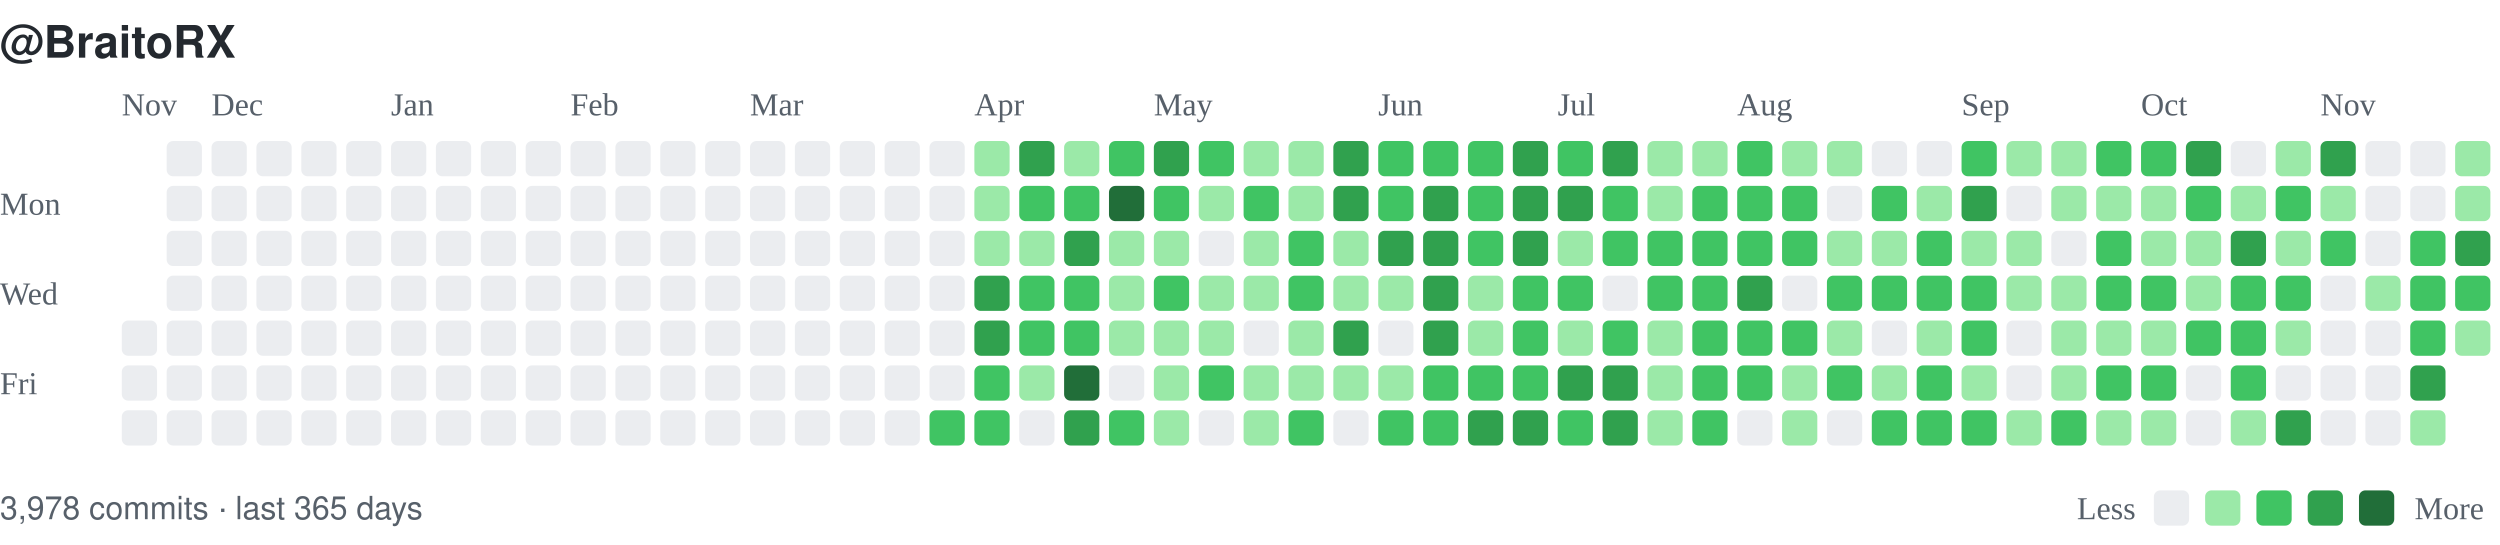
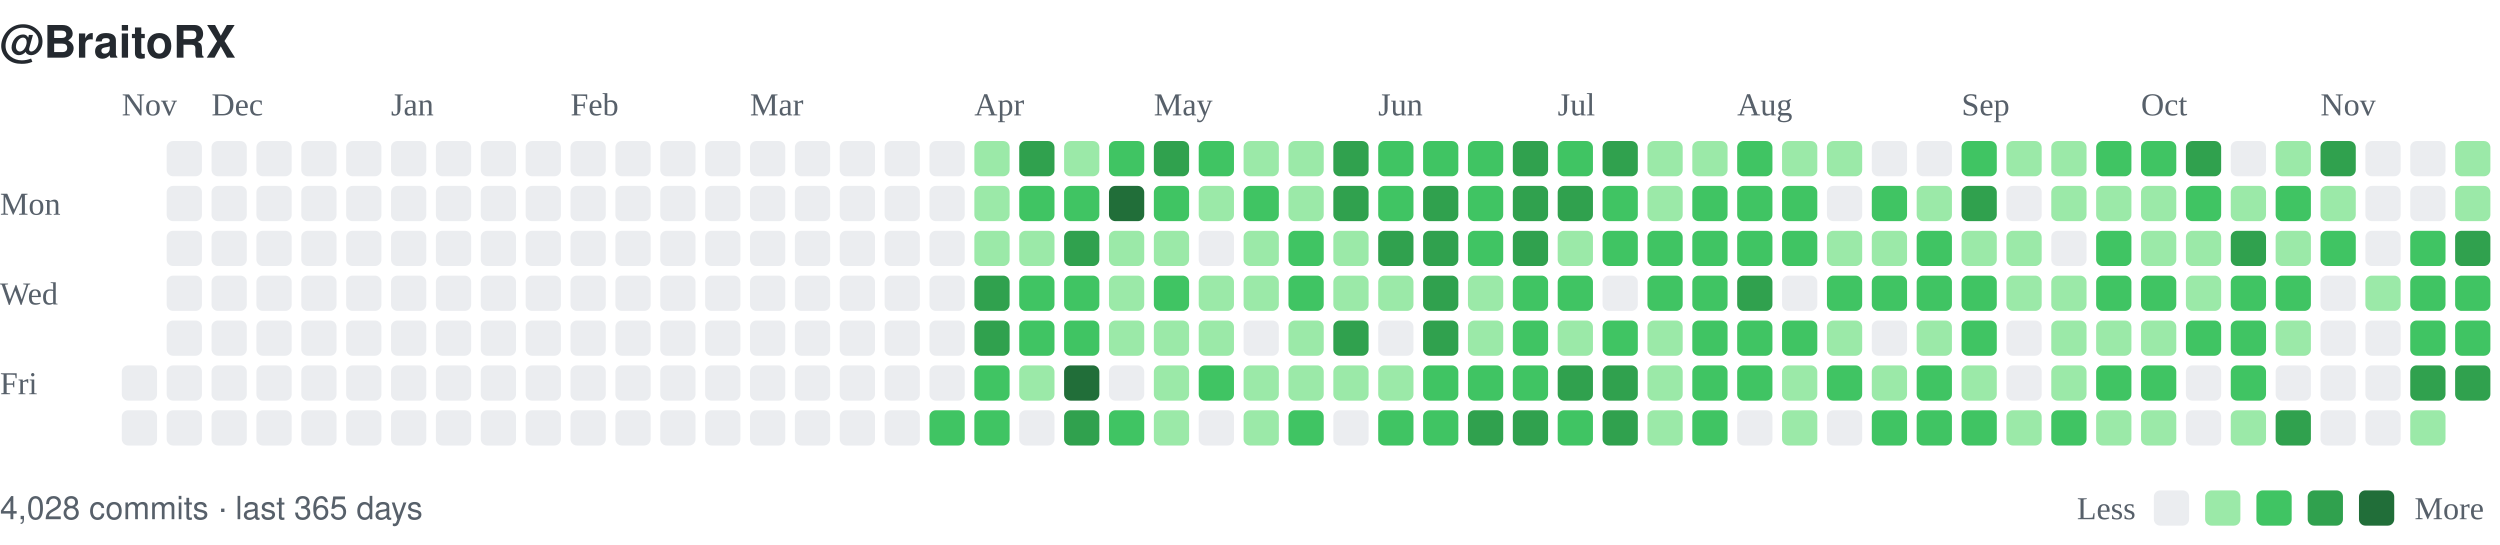
<svg xmlns="http://www.w3.org/2000/svg" width="780" height="170" viewBox="0 0 780 170" role="img">
  <text x="0" y="18" font-size="14" font-weight="600" fill="#24292f" font-family="ui-sans-serif,-apple-system,Segoe UI,Helvetica,Arial,sans-serif">@BraitoRX</text>
  <text x="0" y="67" font-size="10" fill="#57606a">Mon</text>
  <text x="0" y="95" font-size="10" fill="#57606a">Wed</text>
  <text x="0" y="123" font-size="10" fill="#57606a">Fri</text>
  <text x="38" y="36" font-size="10" fill="#57606a">Nov</text>
-   <rect x="38" y="100" width="11" height="11" rx="2" fill="#ebedf0" />
  <rect x="38" y="114" width="11" height="11" rx="2" fill="#ebedf0" />
  <rect x="38" y="128" width="11" height="11" rx="2" fill="#ebedf0" />
  <rect x="52" y="44" width="11" height="11" rx="2" fill="#ebedf0" />
  <rect x="52" y="58" width="11" height="11" rx="2" fill="#ebedf0" />
  <rect x="52" y="72" width="11" height="11" rx="2" fill="#ebedf0" />
  <rect x="52" y="86" width="11" height="11" rx="2" fill="#ebedf0" />
  <rect x="52" y="100" width="11" height="11" rx="2" fill="#ebedf0" />
  <rect x="52" y="114" width="11" height="11" rx="2" fill="#ebedf0" />
  <rect x="52" y="128" width="11" height="11" rx="2" fill="#ebedf0" />
  <text x="66" y="36" font-size="10" fill="#57606a">Dec</text>
  <rect x="66" y="44" width="11" height="11" rx="2" fill="#ebedf0" />
  <rect x="66" y="58" width="11" height="11" rx="2" fill="#ebedf0" />
  <rect x="66" y="72" width="11" height="11" rx="2" fill="#ebedf0" />
  <rect x="66" y="86" width="11" height="11" rx="2" fill="#ebedf0" />
  <rect x="66" y="100" width="11" height="11" rx="2" fill="#ebedf0" />
  <rect x="66" y="114" width="11" height="11" rx="2" fill="#ebedf0" />
  <rect x="66" y="128" width="11" height="11" rx="2" fill="#ebedf0" />
  <rect x="80" y="44" width="11" height="11" rx="2" fill="#ebedf0" />
  <rect x="80" y="58" width="11" height="11" rx="2" fill="#ebedf0" />
  <rect x="80" y="72" width="11" height="11" rx="2" fill="#ebedf0" />
  <rect x="80" y="86" width="11" height="11" rx="2" fill="#ebedf0" />
  <rect x="80" y="100" width="11" height="11" rx="2" fill="#ebedf0" />
  <rect x="80" y="114" width="11" height="11" rx="2" fill="#ebedf0" />
  <rect x="80" y="128" width="11" height="11" rx="2" fill="#ebedf0" />
  <rect x="94" y="44" width="11" height="11" rx="2" fill="#ebedf0" />
  <rect x="94" y="58" width="11" height="11" rx="2" fill="#ebedf0" />
  <rect x="94" y="72" width="11" height="11" rx="2" fill="#ebedf0" />
  <rect x="94" y="86" width="11" height="11" rx="2" fill="#ebedf0" />
  <rect x="94" y="100" width="11" height="11" rx="2" fill="#ebedf0" />
  <rect x="94" y="114" width="11" height="11" rx="2" fill="#ebedf0" />
  <rect x="94" y="128" width="11" height="11" rx="2" fill="#ebedf0" />
  <rect x="108" y="44" width="11" height="11" rx="2" fill="#ebedf0" />
  <rect x="108" y="58" width="11" height="11" rx="2" fill="#ebedf0" />
  <rect x="108" y="72" width="11" height="11" rx="2" fill="#ebedf0" />
  <rect x="108" y="86" width="11" height="11" rx="2" fill="#ebedf0" />
  <rect x="108" y="100" width="11" height="11" rx="2" fill="#ebedf0" />
  <rect x="108" y="114" width="11" height="11" rx="2" fill="#ebedf0" />
  <rect x="108" y="128" width="11" height="11" rx="2" fill="#ebedf0" />
  <text x="122" y="36" font-size="10" fill="#57606a">Jan</text>
  <rect x="122" y="44" width="11" height="11" rx="2" fill="#ebedf0" />
  <rect x="122" y="58" width="11" height="11" rx="2" fill="#ebedf0" />
  <rect x="122" y="72" width="11" height="11" rx="2" fill="#ebedf0" />
  <rect x="122" y="86" width="11" height="11" rx="2" fill="#ebedf0" />
  <rect x="122" y="100" width="11" height="11" rx="2" fill="#ebedf0" />
  <rect x="122" y="114" width="11" height="11" rx="2" fill="#ebedf0" />
  <rect x="122" y="128" width="11" height="11" rx="2" fill="#ebedf0" />
  <rect x="136" y="44" width="11" height="11" rx="2" fill="#ebedf0" />
  <rect x="136" y="58" width="11" height="11" rx="2" fill="#ebedf0" />
  <rect x="136" y="72" width="11" height="11" rx="2" fill="#ebedf0" />
  <rect x="136" y="86" width="11" height="11" rx="2" fill="#ebedf0" />
  <rect x="136" y="100" width="11" height="11" rx="2" fill="#ebedf0" />
  <rect x="136" y="114" width="11" height="11" rx="2" fill="#ebedf0" />
  <rect x="136" y="128" width="11" height="11" rx="2" fill="#ebedf0" />
  <rect x="150" y="44" width="11" height="11" rx="2" fill="#ebedf0" />
  <rect x="150" y="58" width="11" height="11" rx="2" fill="#ebedf0" />
  <rect x="150" y="72" width="11" height="11" rx="2" fill="#ebedf0" />
  <rect x="150" y="86" width="11" height="11" rx="2" fill="#ebedf0" />
  <rect x="150" y="100" width="11" height="11" rx="2" fill="#ebedf0" />
  <rect x="150" y="114" width="11" height="11" rx="2" fill="#ebedf0" />
  <rect x="150" y="128" width="11" height="11" rx="2" fill="#ebedf0" />
  <rect x="164" y="44" width="11" height="11" rx="2" fill="#ebedf0" />
  <rect x="164" y="58" width="11" height="11" rx="2" fill="#ebedf0" />
  <rect x="164" y="72" width="11" height="11" rx="2" fill="#ebedf0" />
  <rect x="164" y="86" width="11" height="11" rx="2" fill="#ebedf0" />
  <rect x="164" y="100" width="11" height="11" rx="2" fill="#ebedf0" />
  <rect x="164" y="114" width="11" height="11" rx="2" fill="#ebedf0" />
  <rect x="164" y="128" width="11" height="11" rx="2" fill="#ebedf0" />
  <text x="178" y="36" font-size="10" fill="#57606a">Feb</text>
  <rect x="178" y="44" width="11" height="11" rx="2" fill="#ebedf0" />
  <rect x="178" y="58" width="11" height="11" rx="2" fill="#ebedf0" />
  <rect x="178" y="72" width="11" height="11" rx="2" fill="#ebedf0" />
  <rect x="178" y="86" width="11" height="11" rx="2" fill="#ebedf0" />
  <rect x="178" y="100" width="11" height="11" rx="2" fill="#ebedf0" />
  <rect x="178" y="114" width="11" height="11" rx="2" fill="#ebedf0" />
  <rect x="178" y="128" width="11" height="11" rx="2" fill="#ebedf0" />
  <rect x="192" y="44" width="11" height="11" rx="2" fill="#ebedf0" />
  <rect x="192" y="58" width="11" height="11" rx="2" fill="#ebedf0" />
  <rect x="192" y="72" width="11" height="11" rx="2" fill="#ebedf0" />
  <rect x="192" y="86" width="11" height="11" rx="2" fill="#ebedf0" />
  <rect x="192" y="100" width="11" height="11" rx="2" fill="#ebedf0" />
  <rect x="192" y="114" width="11" height="11" rx="2" fill="#ebedf0" />
  <rect x="192" y="128" width="11" height="11" rx="2" fill="#ebedf0" />
  <rect x="206" y="44" width="11" height="11" rx="2" fill="#ebedf0" />
  <rect x="206" y="58" width="11" height="11" rx="2" fill="#ebedf0" />
  <rect x="206" y="72" width="11" height="11" rx="2" fill="#ebedf0" />
  <rect x="206" y="86" width="11" height="11" rx="2" fill="#ebedf0" />
  <rect x="206" y="100" width="11" height="11" rx="2" fill="#ebedf0" />
  <rect x="206" y="114" width="11" height="11" rx="2" fill="#ebedf0" />
  <rect x="206" y="128" width="11" height="11" rx="2" fill="#ebedf0" />
  <rect x="220" y="44" width="11" height="11" rx="2" fill="#ebedf0" />
  <rect x="220" y="58" width="11" height="11" rx="2" fill="#ebedf0" />
  <rect x="220" y="72" width="11" height="11" rx="2" fill="#ebedf0" />
  <rect x="220" y="86" width="11" height="11" rx="2" fill="#ebedf0" />
  <rect x="220" y="100" width="11" height="11" rx="2" fill="#ebedf0" />
  <rect x="220" y="114" width="11" height="11" rx="2" fill="#ebedf0" />
  <rect x="220" y="128" width="11" height="11" rx="2" fill="#ebedf0" />
  <text x="234" y="36" font-size="10" fill="#57606a">Mar</text>
  <rect x="234" y="44" width="11" height="11" rx="2" fill="#ebedf0" />
  <rect x="234" y="58" width="11" height="11" rx="2" fill="#ebedf0" />
  <rect x="234" y="72" width="11" height="11" rx="2" fill="#ebedf0" />
  <rect x="234" y="86" width="11" height="11" rx="2" fill="#ebedf0" />
  <rect x="234" y="100" width="11" height="11" rx="2" fill="#ebedf0" />
  <rect x="234" y="114" width="11" height="11" rx="2" fill="#ebedf0" />
  <rect x="234" y="128" width="11" height="11" rx="2" fill="#ebedf0" />
  <rect x="248" y="44" width="11" height="11" rx="2" fill="#ebedf0" />
  <rect x="248" y="58" width="11" height="11" rx="2" fill="#ebedf0" />
  <rect x="248" y="72" width="11" height="11" rx="2" fill="#ebedf0" />
  <rect x="248" y="86" width="11" height="11" rx="2" fill="#ebedf0" />
  <rect x="248" y="100" width="11" height="11" rx="2" fill="#ebedf0" />
  <rect x="248" y="114" width="11" height="11" rx="2" fill="#ebedf0" />
  <rect x="248" y="128" width="11" height="11" rx="2" fill="#ebedf0" />
  <rect x="262" y="44" width="11" height="11" rx="2" fill="#ebedf0" />
  <rect x="262" y="58" width="11" height="11" rx="2" fill="#ebedf0" />
  <rect x="262" y="72" width="11" height="11" rx="2" fill="#ebedf0" />
  <rect x="262" y="86" width="11" height="11" rx="2" fill="#ebedf0" />
  <rect x="262" y="100" width="11" height="11" rx="2" fill="#ebedf0" />
  <rect x="262" y="114" width="11" height="11" rx="2" fill="#ebedf0" />
  <rect x="262" y="128" width="11" height="11" rx="2" fill="#ebedf0" />
  <rect x="276" y="44" width="11" height="11" rx="2" fill="#ebedf0" />
  <rect x="276" y="58" width="11" height="11" rx="2" fill="#ebedf0" />
  <rect x="276" y="72" width="11" height="11" rx="2" fill="#ebedf0" />
  <rect x="276" y="86" width="11" height="11" rx="2" fill="#ebedf0" />
  <rect x="276" y="100" width="11" height="11" rx="2" fill="#ebedf0" />
  <rect x="276" y="114" width="11" height="11" rx="2" fill="#ebedf0" />
  <rect x="276" y="128" width="11" height="11" rx="2" fill="#ebedf0" />
  <rect x="290" y="44" width="11" height="11" rx="2" fill="#ebedf0" />
  <rect x="290" y="58" width="11" height="11" rx="2" fill="#ebedf0" />
  <rect x="290" y="72" width="11" height="11" rx="2" fill="#ebedf0" />
  <rect x="290" y="86" width="11" height="11" rx="2" fill="#ebedf0" />
  <rect x="290" y="100" width="11" height="11" rx="2" fill="#ebedf0" />
  <rect x="290" y="114" width="11" height="11" rx="2" fill="#ebedf0" />
  <rect x="290" y="128" width="11" height="11" rx="2" fill="#40c463" />
  <text x="304" y="36" font-size="10" fill="#57606a">Apr</text>
  <rect x="304" y="44" width="11" height="11" rx="2" fill="#9be9a8" />
  <rect x="304" y="58" width="11" height="11" rx="2" fill="#9be9a8" />
  <rect x="304" y="72" width="11" height="11" rx="2" fill="#9be9a8" />
  <rect x="304" y="86" width="11" height="11" rx="2" fill="#30a14e" />
  <rect x="304" y="100" width="11" height="11" rx="2" fill="#30a14e" />
  <rect x="304" y="114" width="11" height="11" rx="2" fill="#40c463" />
  <rect x="304" y="128" width="11" height="11" rx="2" fill="#40c463" />
  <rect x="318" y="44" width="11" height="11" rx="2" fill="#30a14e" />
  <rect x="318" y="58" width="11" height="11" rx="2" fill="#40c463" />
  <rect x="318" y="72" width="11" height="11" rx="2" fill="#9be9a8" />
  <rect x="318" y="86" width="11" height="11" rx="2" fill="#40c463" />
  <rect x="318" y="100" width="11" height="11" rx="2" fill="#40c463" />
  <rect x="318" y="114" width="11" height="11" rx="2" fill="#9be9a8" />
  <rect x="318" y="128" width="11" height="11" rx="2" fill="#ebedf0" />
  <rect x="332" y="44" width="11" height="11" rx="2" fill="#9be9a8" />
  <rect x="332" y="58" width="11" height="11" rx="2" fill="#40c463" />
  <rect x="332" y="72" width="11" height="11" rx="2" fill="#30a14e" />
  <rect x="332" y="86" width="11" height="11" rx="2" fill="#40c463" />
  <rect x="332" y="100" width="11" height="11" rx="2" fill="#40c463" />
  <rect x="332" y="114" width="11" height="11" rx="2" fill="#216e39" />
  <rect x="332" y="128" width="11" height="11" rx="2" fill="#30a14e" />
  <rect x="346" y="44" width="11" height="11" rx="2" fill="#40c463" />
  <rect x="346" y="58" width="11" height="11" rx="2" fill="#216e39" />
  <rect x="346" y="72" width="11" height="11" rx="2" fill="#9be9a8" />
  <rect x="346" y="86" width="11" height="11" rx="2" fill="#9be9a8" />
  <rect x="346" y="100" width="11" height="11" rx="2" fill="#9be9a8" />
  <rect x="346" y="114" width="11" height="11" rx="2" fill="#ebedf0" />
  <rect x="346" y="128" width="11" height="11" rx="2" fill="#40c463" />
  <text x="360" y="36" font-size="10" fill="#57606a">May</text>
  <rect x="360" y="44" width="11" height="11" rx="2" fill="#30a14e" />
  <rect x="360" y="58" width="11" height="11" rx="2" fill="#40c463" />
  <rect x="360" y="72" width="11" height="11" rx="2" fill="#9be9a8" />
  <rect x="360" y="86" width="11" height="11" rx="2" fill="#40c463" />
  <rect x="360" y="100" width="11" height="11" rx="2" fill="#9be9a8" />
  <rect x="360" y="114" width="11" height="11" rx="2" fill="#9be9a8" />
  <rect x="360" y="128" width="11" height="11" rx="2" fill="#9be9a8" />
  <rect x="374" y="44" width="11" height="11" rx="2" fill="#40c463" />
  <rect x="374" y="58" width="11" height="11" rx="2" fill="#9be9a8" />
  <rect x="374" y="72" width="11" height="11" rx="2" fill="#ebedf0" />
  <rect x="374" y="86" width="11" height="11" rx="2" fill="#9be9a8" />
  <rect x="374" y="100" width="11" height="11" rx="2" fill="#9be9a8" />
  <rect x="374" y="114" width="11" height="11" rx="2" fill="#40c463" />
  <rect x="374" y="128" width="11" height="11" rx="2" fill="#ebedf0" />
  <rect x="388" y="44" width="11" height="11" rx="2" fill="#9be9a8" />
  <rect x="388" y="58" width="11" height="11" rx="2" fill="#40c463" />
  <rect x="388" y="72" width="11" height="11" rx="2" fill="#9be9a8" />
  <rect x="388" y="86" width="11" height="11" rx="2" fill="#9be9a8" />
  <rect x="388" y="100" width="11" height="11" rx="2" fill="#ebedf0" />
  <rect x="388" y="114" width="11" height="11" rx="2" fill="#9be9a8" />
  <rect x="388" y="128" width="11" height="11" rx="2" fill="#9be9a8" />
  <rect x="402" y="44" width="11" height="11" rx="2" fill="#9be9a8" />
  <rect x="402" y="58" width="11" height="11" rx="2" fill="#9be9a8" />
  <rect x="402" y="72" width="11" height="11" rx="2" fill="#40c463" />
  <rect x="402" y="86" width="11" height="11" rx="2" fill="#40c463" />
  <rect x="402" y="100" width="11" height="11" rx="2" fill="#9be9a8" />
  <rect x="402" y="114" width="11" height="11" rx="2" fill="#9be9a8" />
  <rect x="402" y="128" width="11" height="11" rx="2" fill="#40c463" />
  <rect x="416" y="44" width="11" height="11" rx="2" fill="#30a14e" />
  <rect x="416" y="58" width="11" height="11" rx="2" fill="#30a14e" />
  <rect x="416" y="72" width="11" height="11" rx="2" fill="#9be9a8" />
  <rect x="416" y="86" width="11" height="11" rx="2" fill="#9be9a8" />
  <rect x="416" y="100" width="11" height="11" rx="2" fill="#30a14e" />
  <rect x="416" y="114" width="11" height="11" rx="2" fill="#9be9a8" />
  <rect x="416" y="128" width="11" height="11" rx="2" fill="#ebedf0" />
  <text x="430" y="36" font-size="10" fill="#57606a">Jun</text>
  <rect x="430" y="44" width="11" height="11" rx="2" fill="#40c463" />
  <rect x="430" y="58" width="11" height="11" rx="2" fill="#40c463" />
  <rect x="430" y="72" width="11" height="11" rx="2" fill="#30a14e" />
  <rect x="430" y="86" width="11" height="11" rx="2" fill="#9be9a8" />
  <rect x="430" y="100" width="11" height="11" rx="2" fill="#ebedf0" />
  <rect x="430" y="114" width="11" height="11" rx="2" fill="#9be9a8" />
  <rect x="430" y="128" width="11" height="11" rx="2" fill="#40c463" />
  <rect x="444" y="44" width="11" height="11" rx="2" fill="#40c463" />
  <rect x="444" y="58" width="11" height="11" rx="2" fill="#30a14e" />
  <rect x="444" y="72" width="11" height="11" rx="2" fill="#30a14e" />
  <rect x="444" y="86" width="11" height="11" rx="2" fill="#30a14e" />
  <rect x="444" y="100" width="11" height="11" rx="2" fill="#30a14e" />
  <rect x="444" y="114" width="11" height="11" rx="2" fill="#40c463" />
  <rect x="444" y="128" width="11" height="11" rx="2" fill="#40c463" />
  <rect x="458" y="44" width="11" height="11" rx="2" fill="#40c463" />
  <rect x="458" y="58" width="11" height="11" rx="2" fill="#40c463" />
  <rect x="458" y="72" width="11" height="11" rx="2" fill="#40c463" />
  <rect x="458" y="86" width="11" height="11" rx="2" fill="#9be9a8" />
  <rect x="458" y="100" width="11" height="11" rx="2" fill="#9be9a8" />
  <rect x="458" y="114" width="11" height="11" rx="2" fill="#40c463" />
  <rect x="458" y="128" width="11" height="11" rx="2" fill="#30a14e" />
  <rect x="472" y="44" width="11" height="11" rx="2" fill="#30a14e" />
  <rect x="472" y="58" width="11" height="11" rx="2" fill="#30a14e" />
  <rect x="472" y="72" width="11" height="11" rx="2" fill="#30a14e" />
  <rect x="472" y="86" width="11" height="11" rx="2" fill="#40c463" />
  <rect x="472" y="100" width="11" height="11" rx="2" fill="#40c463" />
  <rect x="472" y="114" width="11" height="11" rx="2" fill="#40c463" />
  <rect x="472" y="128" width="11" height="11" rx="2" fill="#30a14e" />
  <text x="486" y="36" font-size="10" fill="#57606a">Jul</text>
  <rect x="486" y="44" width="11" height="11" rx="2" fill="#40c463" />
  <rect x="486" y="58" width="11" height="11" rx="2" fill="#30a14e" />
  <rect x="486" y="72" width="11" height="11" rx="2" fill="#9be9a8" />
  <rect x="486" y="86" width="11" height="11" rx="2" fill="#40c463" />
  <rect x="486" y="100" width="11" height="11" rx="2" fill="#9be9a8" />
  <rect x="486" y="114" width="11" height="11" rx="2" fill="#30a14e" />
  <rect x="486" y="128" width="11" height="11" rx="2" fill="#40c463" />
  <rect x="500" y="44" width="11" height="11" rx="2" fill="#30a14e" />
  <rect x="500" y="58" width="11" height="11" rx="2" fill="#40c463" />
  <rect x="500" y="72" width="11" height="11" rx="2" fill="#40c463" />
  <rect x="500" y="86" width="11" height="11" rx="2" fill="#ebedf0" />
  <rect x="500" y="100" width="11" height="11" rx="2" fill="#40c463" />
  <rect x="500" y="114" width="11" height="11" rx="2" fill="#30a14e" />
  <rect x="500" y="128" width="11" height="11" rx="2" fill="#30a14e" />
  <rect x="514" y="44" width="11" height="11" rx="2" fill="#9be9a8" />
  <rect x="514" y="58" width="11" height="11" rx="2" fill="#9be9a8" />
  <rect x="514" y="72" width="11" height="11" rx="2" fill="#40c463" />
  <rect x="514" y="86" width="11" height="11" rx="2" fill="#40c463" />
  <rect x="514" y="100" width="11" height="11" rx="2" fill="#9be9a8" />
  <rect x="514" y="114" width="11" height="11" rx="2" fill="#9be9a8" />
  <rect x="514" y="128" width="11" height="11" rx="2" fill="#9be9a8" />
  <rect x="528" y="44" width="11" height="11" rx="2" fill="#9be9a8" />
  <rect x="528" y="58" width="11" height="11" rx="2" fill="#40c463" />
  <rect x="528" y="72" width="11" height="11" rx="2" fill="#40c463" />
  <rect x="528" y="86" width="11" height="11" rx="2" fill="#40c463" />
  <rect x="528" y="100" width="11" height="11" rx="2" fill="#40c463" />
  <rect x="528" y="114" width="11" height="11" rx="2" fill="#40c463" />
  <rect x="528" y="128" width="11" height="11" rx="2" fill="#40c463" />
  <text x="542" y="36" font-size="10" fill="#57606a">Aug</text>
  <rect x="542" y="44" width="11" height="11" rx="2" fill="#40c463" />
  <rect x="542" y="58" width="11" height="11" rx="2" fill="#40c463" />
  <rect x="542" y="72" width="11" height="11" rx="2" fill="#40c463" />
  <rect x="542" y="86" width="11" height="11" rx="2" fill="#30a14e" />
  <rect x="542" y="100" width="11" height="11" rx="2" fill="#40c463" />
  <rect x="542" y="114" width="11" height="11" rx="2" fill="#40c463" />
  <rect x="542" y="128" width="11" height="11" rx="2" fill="#ebedf0" />
  <rect x="556" y="44" width="11" height="11" rx="2" fill="#9be9a8" />
  <rect x="556" y="58" width="11" height="11" rx="2" fill="#40c463" />
  <rect x="556" y="72" width="11" height="11" rx="2" fill="#40c463" />
  <rect x="556" y="86" width="11" height="11" rx="2" fill="#ebedf0" />
  <rect x="556" y="100" width="11" height="11" rx="2" fill="#40c463" />
  <rect x="556" y="114" width="11" height="11" rx="2" fill="#9be9a8" />
  <rect x="556" y="128" width="11" height="11" rx="2" fill="#9be9a8" />
  <rect x="570" y="44" width="11" height="11" rx="2" fill="#9be9a8" />
  <rect x="570" y="58" width="11" height="11" rx="2" fill="#ebedf0" />
  <rect x="570" y="72" width="11" height="11" rx="2" fill="#9be9a8" />
  <rect x="570" y="86" width="11" height="11" rx="2" fill="#40c463" />
  <rect x="570" y="100" width="11" height="11" rx="2" fill="#9be9a8" />
  <rect x="570" y="114" width="11" height="11" rx="2" fill="#40c463" />
  <rect x="570" y="128" width="11" height="11" rx="2" fill="#ebedf0" />
  <rect x="584" y="44" width="11" height="11" rx="2" fill="#ebedf0" />
  <rect x="584" y="58" width="11" height="11" rx="2" fill="#40c463" />
  <rect x="584" y="72" width="11" height="11" rx="2" fill="#9be9a8" />
  <rect x="584" y="86" width="11" height="11" rx="2" fill="#40c463" />
  <rect x="584" y="100" width="11" height="11" rx="2" fill="#ebedf0" />
  <rect x="584" y="114" width="11" height="11" rx="2" fill="#9be9a8" />
  <rect x="584" y="128" width="11" height="11" rx="2" fill="#40c463" />
  <rect x="598" y="44" width="11" height="11" rx="2" fill="#ebedf0" />
  <rect x="598" y="58" width="11" height="11" rx="2" fill="#9be9a8" />
  <rect x="598" y="72" width="11" height="11" rx="2" fill="#40c463" />
  <rect x="598" y="86" width="11" height="11" rx="2" fill="#40c463" />
  <rect x="598" y="100" width="11" height="11" rx="2" fill="#9be9a8" />
  <rect x="598" y="114" width="11" height="11" rx="2" fill="#40c463" />
  <rect x="598" y="128" width="11" height="11" rx="2" fill="#40c463" />
  <text x="612" y="36" font-size="10" fill="#57606a">Sep</text>
  <rect x="612" y="44" width="11" height="11" rx="2" fill="#40c463" />
  <rect x="612" y="58" width="11" height="11" rx="2" fill="#30a14e" />
  <rect x="612" y="72" width="11" height="11" rx="2" fill="#9be9a8" />
  <rect x="612" y="86" width="11" height="11" rx="2" fill="#40c463" />
  <rect x="612" y="100" width="11" height="11" rx="2" fill="#40c463" />
  <rect x="612" y="114" width="11" height="11" rx="2" fill="#9be9a8" />
  <rect x="612" y="128" width="11" height="11" rx="2" fill="#40c463" />
  <rect x="626" y="44" width="11" height="11" rx="2" fill="#9be9a8" />
  <rect x="626" y="58" width="11" height="11" rx="2" fill="#ebedf0" />
  <rect x="626" y="72" width="11" height="11" rx="2" fill="#9be9a8" />
  <rect x="626" y="86" width="11" height="11" rx="2" fill="#9be9a8" />
  <rect x="626" y="100" width="11" height="11" rx="2" fill="#ebedf0" />
  <rect x="626" y="114" width="11" height="11" rx="2" fill="#ebedf0" />
  <rect x="626" y="128" width="11" height="11" rx="2" fill="#9be9a8" />
  <rect x="640" y="44" width="11" height="11" rx="2" fill="#9be9a8" />
  <rect x="640" y="58" width="11" height="11" rx="2" fill="#9be9a8" />
  <rect x="640" y="72" width="11" height="11" rx="2" fill="#ebedf0" />
  <rect x="640" y="86" width="11" height="11" rx="2" fill="#9be9a8" />
  <rect x="640" y="100" width="11" height="11" rx="2" fill="#9be9a8" />
  <rect x="640" y="114" width="11" height="11" rx="2" fill="#9be9a8" />
  <rect x="640" y="128" width="11" height="11" rx="2" fill="#40c463" />
  <rect x="654" y="44" width="11" height="11" rx="2" fill="#40c463" />
  <rect x="654" y="58" width="11" height="11" rx="2" fill="#9be9a8" />
  <rect x="654" y="72" width="11" height="11" rx="2" fill="#40c463" />
  <rect x="654" y="86" width="11" height="11" rx="2" fill="#40c463" />
  <rect x="654" y="100" width="11" height="11" rx="2" fill="#9be9a8" />
  <rect x="654" y="114" width="11" height="11" rx="2" fill="#40c463" />
  <rect x="654" y="128" width="11" height="11" rx="2" fill="#9be9a8" />
  <text x="668" y="36" font-size="10" fill="#57606a">Oct</text>
  <rect x="668" y="44" width="11" height="11" rx="2" fill="#40c463" />
  <rect x="668" y="58" width="11" height="11" rx="2" fill="#9be9a8" />
  <rect x="668" y="72" width="11" height="11" rx="2" fill="#9be9a8" />
  <rect x="668" y="86" width="11" height="11" rx="2" fill="#40c463" />
  <rect x="668" y="100" width="11" height="11" rx="2" fill="#9be9a8" />
  <rect x="668" y="114" width="11" height="11" rx="2" fill="#40c463" />
  <rect x="668" y="128" width="11" height="11" rx="2" fill="#9be9a8" />
  <rect x="682" y="44" width="11" height="11" rx="2" fill="#30a14e" />
  <rect x="682" y="58" width="11" height="11" rx="2" fill="#40c463" />
  <rect x="682" y="72" width="11" height="11" rx="2" fill="#9be9a8" />
  <rect x="682" y="86" width="11" height="11" rx="2" fill="#9be9a8" />
  <rect x="682" y="100" width="11" height="11" rx="2" fill="#40c463" />
  <rect x="682" y="114" width="11" height="11" rx="2" fill="#ebedf0" />
  <rect x="682" y="128" width="11" height="11" rx="2" fill="#ebedf0" />
  <rect x="696" y="44" width="11" height="11" rx="2" fill="#ebedf0" />
  <rect x="696" y="58" width="11" height="11" rx="2" fill="#9be9a8" />
  <rect x="696" y="72" width="11" height="11" rx="2" fill="#30a14e" />
  <rect x="696" y="86" width="11" height="11" rx="2" fill="#40c463" />
  <rect x="696" y="100" width="11" height="11" rx="2" fill="#40c463" />
  <rect x="696" y="114" width="11" height="11" rx="2" fill="#40c463" />
  <rect x="696" y="128" width="11" height="11" rx="2" fill="#9be9a8" />
  <rect x="710" y="44" width="11" height="11" rx="2" fill="#9be9a8" />
  <rect x="710" y="58" width="11" height="11" rx="2" fill="#40c463" />
  <rect x="710" y="72" width="11" height="11" rx="2" fill="#9be9a8" />
  <rect x="710" y="86" width="11" height="11" rx="2" fill="#40c463" />
  <rect x="710" y="100" width="11" height="11" rx="2" fill="#9be9a8" />
  <rect x="710" y="114" width="11" height="11" rx="2" fill="#ebedf0" />
  <rect x="710" y="128" width="11" height="11" rx="2" fill="#30a14e" />
  <text x="724" y="36" font-size="10" fill="#57606a">Nov</text>
  <rect x="724" y="44" width="11" height="11" rx="2" fill="#30a14e" />
  <rect x="724" y="58" width="11" height="11" rx="2" fill="#9be9a8" />
  <rect x="724" y="72" width="11" height="11" rx="2" fill="#40c463" />
  <rect x="724" y="86" width="11" height="11" rx="2" fill="#ebedf0" />
  <rect x="724" y="100" width="11" height="11" rx="2" fill="#ebedf0" />
  <rect x="724" y="114" width="11" height="11" rx="2" fill="#ebedf0" />
  <rect x="724" y="128" width="11" height="11" rx="2" fill="#ebedf0" />
  <rect x="738" y="44" width="11" height="11" rx="2" fill="#ebedf0" />
  <rect x="738" y="58" width="11" height="11" rx="2" fill="#ebedf0" />
  <rect x="738" y="72" width="11" height="11" rx="2" fill="#ebedf0" />
  <rect x="738" y="86" width="11" height="11" rx="2" fill="#9be9a8" />
  <rect x="738" y="100" width="11" height="11" rx="2" fill="#ebedf0" />
  <rect x="738" y="114" width="11" height="11" rx="2" fill="#ebedf0" />
  <rect x="738" y="128" width="11" height="11" rx="2" fill="#ebedf0" />
  <rect x="752" y="44" width="11" height="11" rx="2" fill="#ebedf0" />
  <rect x="752" y="58" width="11" height="11" rx="2" fill="#ebedf0" />
  <rect x="752" y="72" width="11" height="11" rx="2" fill="#40c463" />
  <rect x="752" y="86" width="11" height="11" rx="2" fill="#40c463" />
  <rect x="752" y="100" width="11" height="11" rx="2" fill="#40c463" />
  <rect x="752" y="114" width="11" height="11" rx="2" fill="#30a14e" />
  <rect x="752" y="128" width="11" height="11" rx="2" fill="#9be9a8" />
  <rect x="766" y="44" width="11" height="11" rx="2" fill="#9be9a8" />
  <rect x="766" y="58" width="11" height="11" rx="2" fill="#9be9a8" />
  <rect x="766" y="72" width="11" height="11" rx="2" fill="#30a14e" />
  <rect x="766" y="86" width="11" height="11" rx="2" fill="#40c463" />
-   <rect x="766" y="100" width="11" height="11" rx="2" fill="#9be9a8" />
+   <rect x="766" y="100" width="11" height="11" rx="2" fill="#40c463" />
+   <rect x="766" y="114" width="11" height="11" rx="2" fill="#30a14e" />
  <text x="648" y="162" font-size="10" fill="#57606a">Less</text>
  <rect x="672" y="153" width="11" height="11" rx="2" fill="#ebedf0" />
  <rect x="688" y="153" width="11" height="11" rx="2" fill="#9be9a8" />
  <rect x="704" y="153" width="11" height="11" rx="2" fill="#40c463" />
  <rect x="720" y="153" width="11" height="11" rx="2" fill="#30a14e" />
  <rect x="736" y="153" width="11" height="11" rx="2" fill="#216e39" />
  <text x="775" y="162" font-size="10" fill="#57606a" text-anchor="end">More</text>
-   <text x="0" y="162" font-size="10" fill="#57606a" font-family="ui-sans-serif,-apple-system,Segoe UI,Helvetica,Arial,sans-serif">3,978 commits · last 365 days</text>
+   <text x="0" y="162" font-size="10" fill="#57606a" font-family="ui-sans-serif,-apple-system,Segoe UI,Helvetica,Arial,sans-serif">4,028 commits · last 365 days</text>
</svg>
